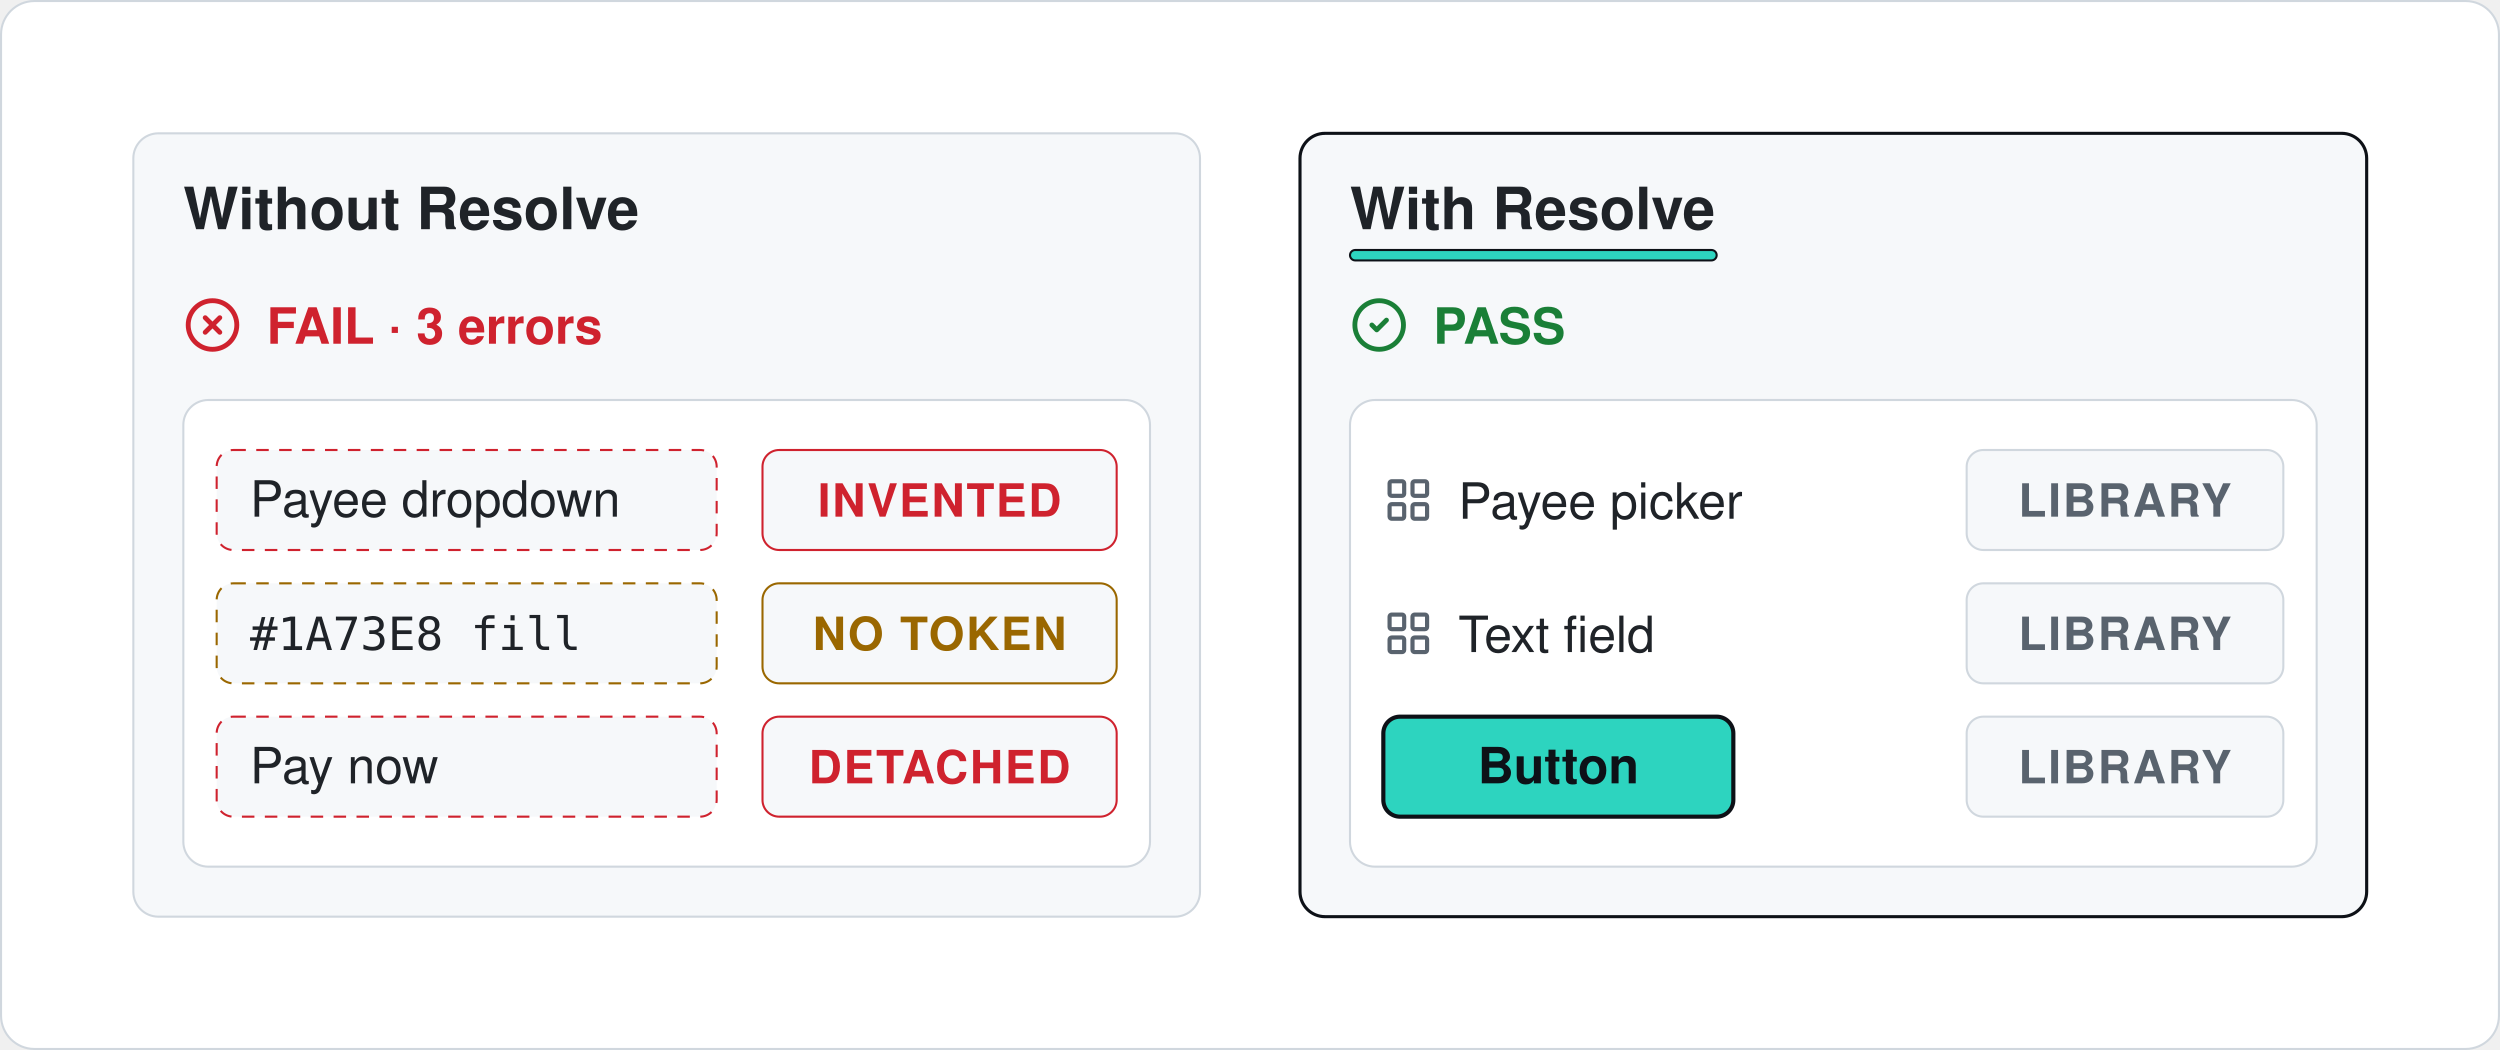
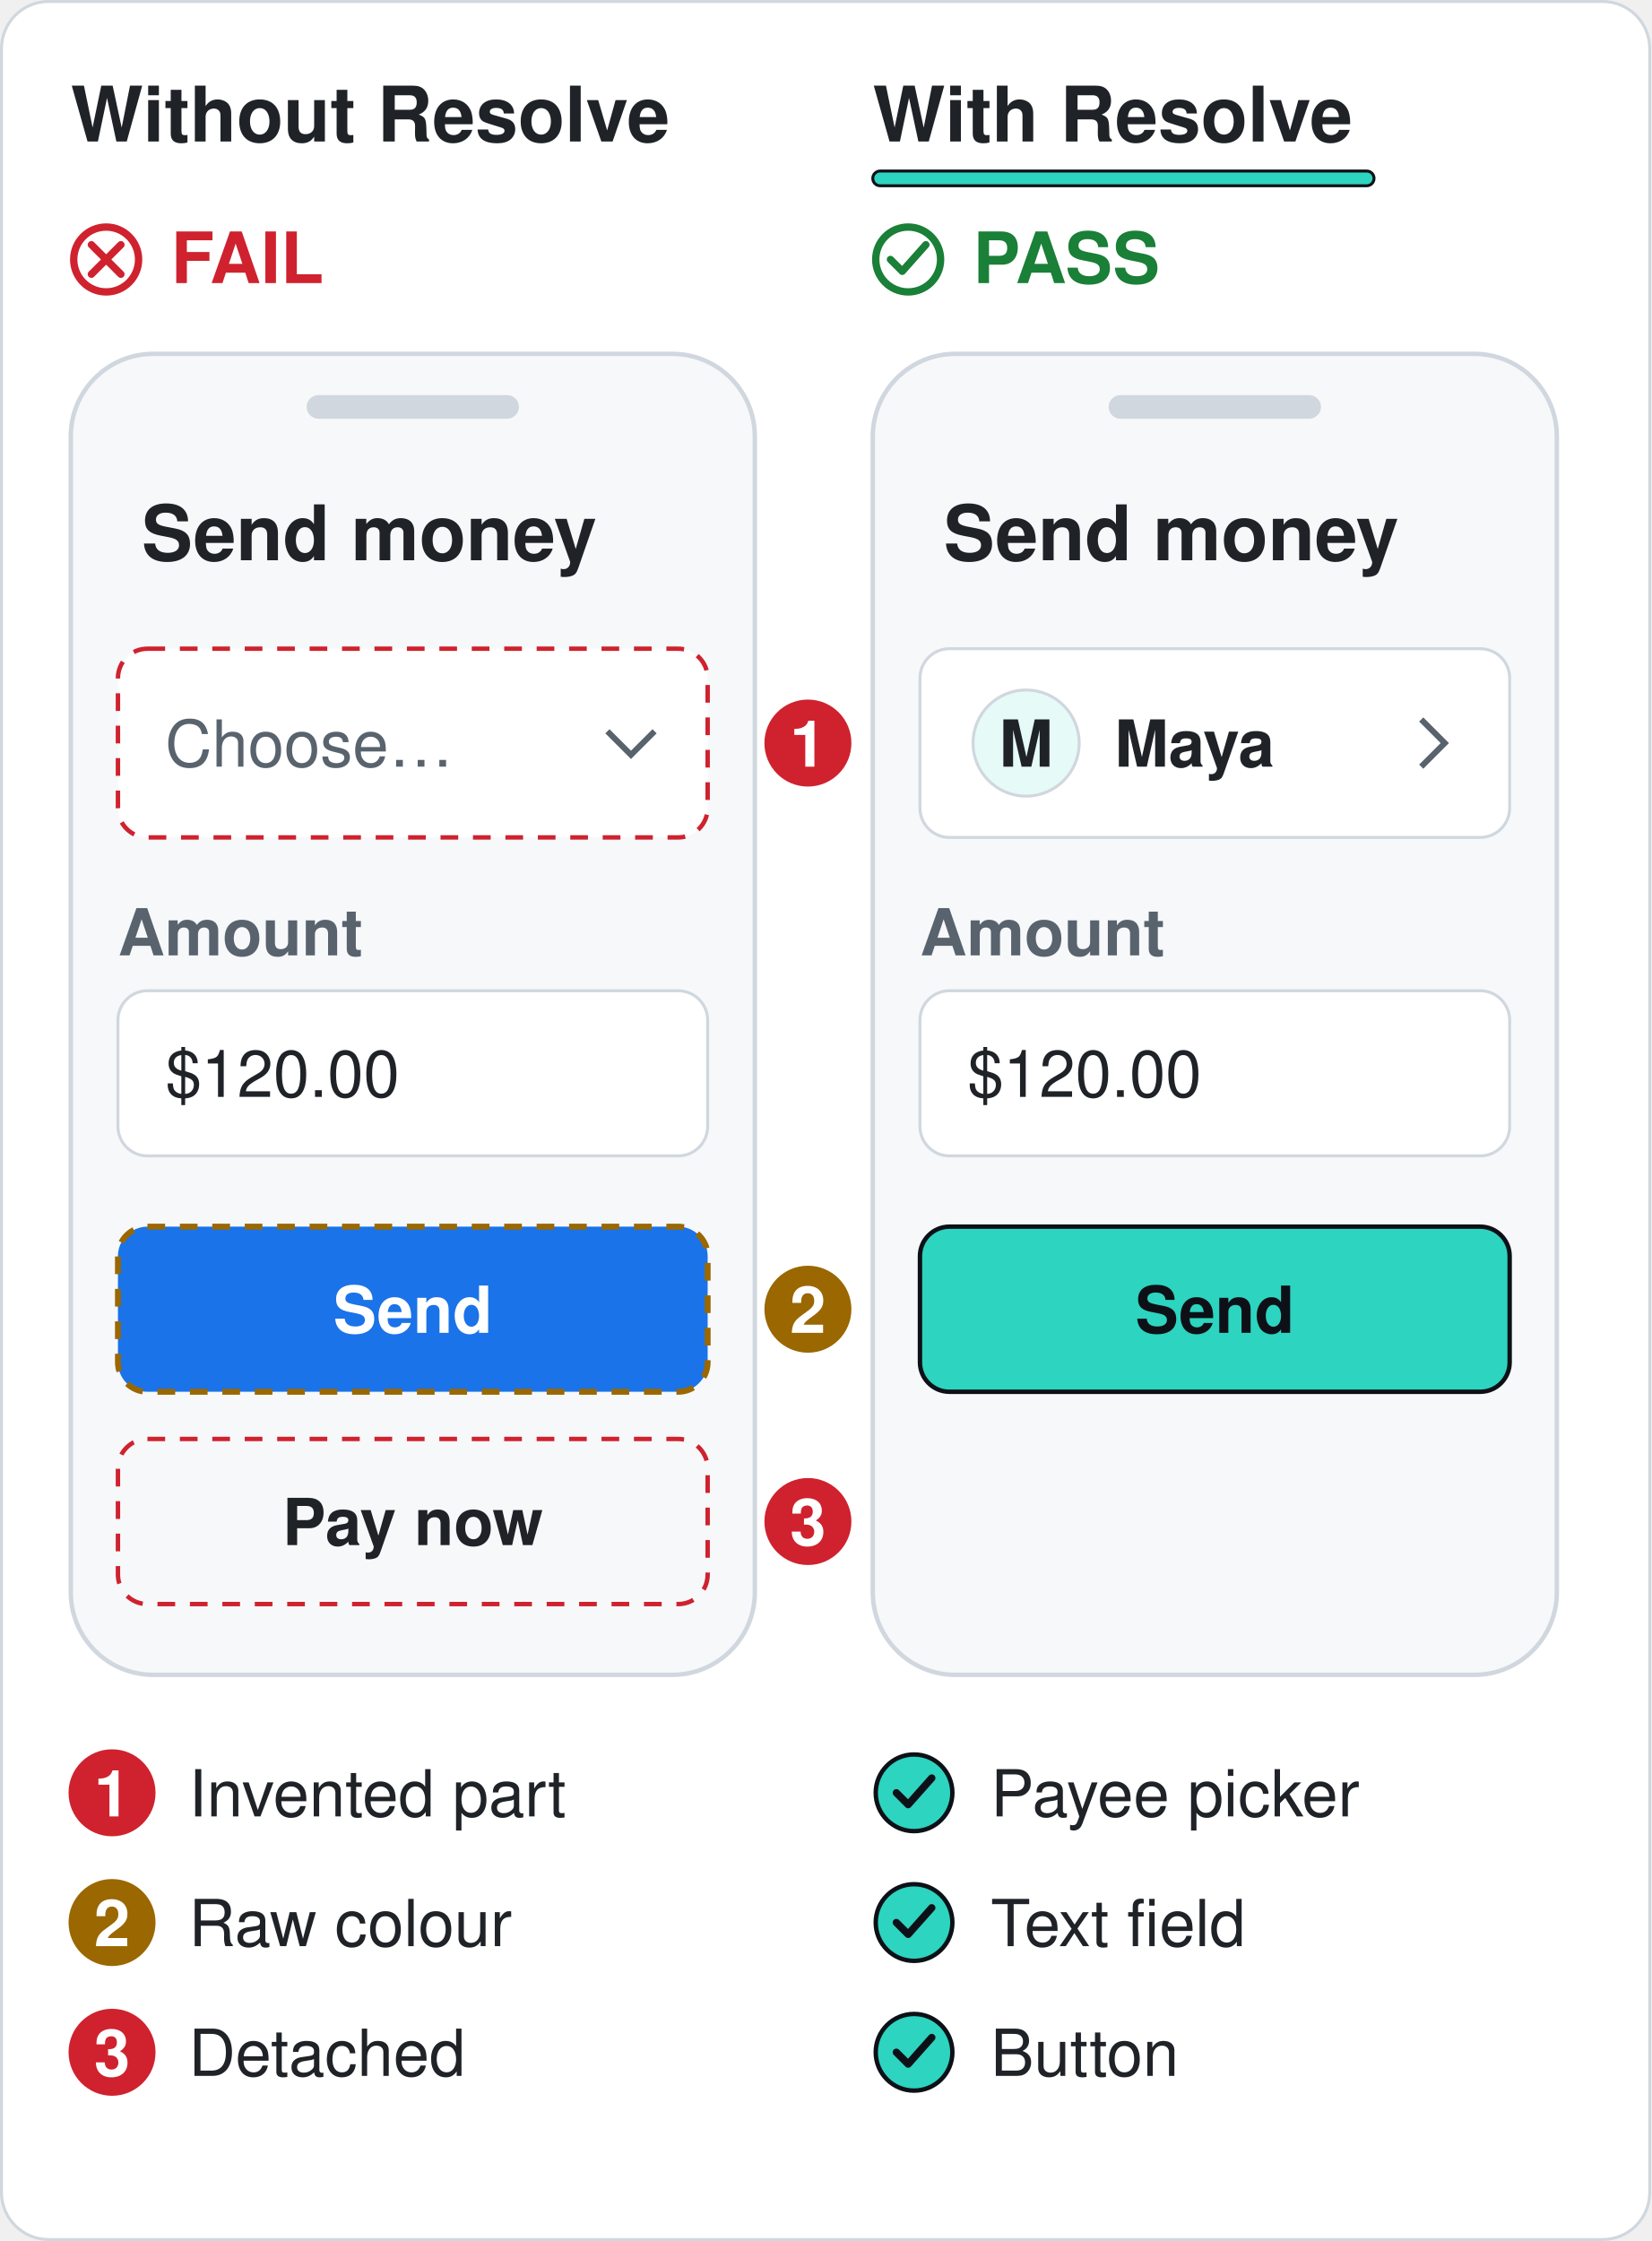
- <svg xmlns="http://www.w3.org/2000/svg" width="1200" height="504" viewBox="0 0 1200 504" role="img" aria-labelledby="t d">
-   <rect x="0.5" y="0.5" width="1199" height="503" rx="16" fill="#FFFFFF" stroke="#D0D7DE" stroke-width="1" />
-   <rect x="64" y="64" width="512" height="376" rx="12" fill="#F6F8FA" stroke="#D0D7DE" stroke-width="1" />
-   <text x="88" y="110" font-family="-apple-system,'Segoe UI',Helvetica,Arial,sans-serif" font-size="28" font-weight="600" fill="#1F2328" text-anchor="start">Without Resolve</text>
-   <g transform="translate(88 142) scale(1.166667)" fill="none" stroke="#CF222E" stroke-width="2" stroke-linecap="round" stroke-linejoin="round">
-     <circle cx="12" cy="12" r="10" />
-     <path d="m15 9-6 6" />
-     <path d="m9 9 6 6" />
+ <svg xmlns="http://www.w3.org/2000/svg" width="560" height="760" viewBox="0 0 560 760" role="img" aria-labelledby="t d">
+   <rect x="0.5" y="0.5" width="559" height="759" rx="16" fill="#FFFFFF" stroke="#D0D7DE" stroke-width="1" />
+   <text x="24" y="48" font-family="-apple-system,'Segoe UI',Helvetica,Arial,sans-serif" font-size="26" font-weight="600" fill="#1F2328" text-anchor="start">Without Resolve</text>
+   <g fill="none" stroke="#CF222E" stroke-width="2.5" stroke-linecap="round">
+     <circle cx="36" cy="88" r="11" />
+     <path d="M31 83 l10 10 M41 83 l-10 10" />
  </g>
-   <text x="128" y="165" font-family="-apple-system,'Segoe UI',Helvetica,Arial,sans-serif" font-size="24" font-weight="600" fill="#CF222E" text-anchor="start">FAIL · 3 errors</text>
-   <rect x="88" y="192" width="464" height="224" rx="12" fill="#FFFFFF" stroke="#D0D7DE" stroke-width="1" />
-   <rect x="104" y="216" width="240" height="48" rx="8" fill="#F6F8FA" stroke="#CF222E" stroke-width="1" stroke-dasharray="6 5" />
-   <text x="120" y="248" font-family="-apple-system,'Segoe UI',Helvetica,Arial,sans-serif" font-size="24" font-weight="400" fill="#1F2328" text-anchor="start">Payee dropdown</text>
-   <rect x="366" y="216" width="170" height="48" rx="8" fill="#F6F8FA" stroke="#CF222E" stroke-width="1" />
-   <text x="451.0" y="248" font-family="-apple-system,'Segoe UI',Helvetica,Arial,sans-serif" font-size="22" font-weight="600" fill="#CF222E" text-anchor="middle" letter-spacing="0.04em">INVENTED</text>
-   <rect x="104" y="280" width="240" height="48" rx="8" fill="#F6F8FA" stroke="#9A6700" stroke-width="1" stroke-dasharray="6 5" />
-   <text x="120" y="312" font-family="ui-monospace,SFMono-Regular,Menlo,monospace" font-size="22" font-weight="400" fill="#1F2328" text-anchor="start">#1A73E8 fill</text>
-   <rect x="366" y="280" width="170" height="48" rx="8" fill="#F6F8FA" stroke="#9A6700" stroke-width="1" />
-   <text x="451.0" y="312" font-family="-apple-system,'Segoe UI',Helvetica,Arial,sans-serif" font-size="22" font-weight="600" fill="#9A6700" text-anchor="middle" letter-spacing="0.04em">NO TOKEN</text>
-   <rect x="104" y="344" width="240" height="48" rx="8" fill="#F6F8FA" stroke="#CF222E" stroke-width="1" stroke-dasharray="6 5" />
-   <text x="120" y="376" font-family="-apple-system,'Segoe UI',Helvetica,Arial,sans-serif" font-size="24" font-weight="400" fill="#1F2328" text-anchor="start">Pay now</text>
-   <rect x="366" y="344" width="170" height="48" rx="8" fill="#F6F8FA" stroke="#CF222E" stroke-width="1" />
-   <text x="451.0" y="376" font-family="-apple-system,'Segoe UI',Helvetica,Arial,sans-serif" font-size="22" font-weight="600" fill="#CF222E" text-anchor="middle" letter-spacing="0.04em">DETACHED</text>
-   <rect x="624" y="64" width="512" height="376" rx="12" fill="#F6F8FA" stroke="#0D1117" stroke-width="1.5" />
-   <text x="648" y="110" font-family="-apple-system,'Segoe UI',Helvetica,Arial,sans-serif" font-size="28" font-weight="600" fill="#1F2328" text-anchor="start">With Resolve</text>
-   <rect x="648" y="120" width="176" height="5" rx="2.5" fill="#2DD4BF" stroke="#0D1117" stroke-width="1" />
-   <g transform="translate(648 142) scale(1.166667)" fill="none" stroke="#1A7F37" stroke-width="2" stroke-linecap="round" stroke-linejoin="round">
-     <circle cx="12" cy="12" r="10" />
-     <path d="m9 12 2 2 4-4" />
+   <text x="58" y="96" font-family="-apple-system,'Segoe UI',Helvetica,Arial,sans-serif" font-size="24" font-weight="700" fill="#CF222E" text-anchor="start">FAIL</text>
+   <g>
+     <rect x="24" y="120" width="232" height="448" rx="28" fill="#F6F8FA" stroke="#D0D7DE" stroke-width="1.5" />
+     <rect x="104.0" y="134" width="72" height="8" rx="4" fill="#D0D7DE" />
+     <text x="48" y="190" font-family="-apple-system,'Segoe UI',Helvetica,Arial,sans-serif" font-size="26" font-weight="700" fill="#1F2328" text-anchor="start">Send money</text>
  </g>
-   <text x="688" y="165" font-family="-apple-system,'Segoe UI',Helvetica,Arial,sans-serif" font-size="24" font-weight="700" fill="#1A7F37" text-anchor="start">PASS</text>
-   <rect x="648" y="192" width="464" height="224" rx="12" fill="#FFFFFF" stroke="#D0D7DE" stroke-width="1" />
-   <g transform="translate(664 228) scale(1.0)" fill="none" stroke="#59636E" stroke-width="2" stroke-linecap="round" stroke-linejoin="round">
-     <rect width="7" height="7" x="3" y="3" rx="1" />
-     <rect width="7" height="7" x="14" y="3" rx="1" />
-     <rect width="7" height="7" x="14" y="14" rx="1" />
-     <rect width="7" height="7" x="3" y="14" rx="1" />
+   <g>
+     <rect x="40" y="220" width="200" height="64" rx="10" fill="#FFFFFF" stroke="#CF222E" stroke-width="1.5" stroke-dasharray="6 5" />
+     <text x="56" y="260" font-family="-apple-system,'Segoe UI',Helvetica,Arial,sans-serif" font-size="22" font-weight="400" fill="#59636E" text-anchor="start">Choose…</text>
+     <path d="M206 248 l8 8 l8 -8" stroke="#59636E" stroke-width="2" fill="none" />
  </g>
-   <text x="700" y="249" font-family="-apple-system,'Segoe UI',Helvetica,Arial,sans-serif" font-size="24" font-weight="400" fill="#1F2328" text-anchor="start">Payee picker</text>
-   <rect x="944" y="216" width="152" height="48" rx="8" fill="#F6F8FA" stroke="#D0D7DE" stroke-width="1" />
-   <text x="1020.0" y="248" font-family="-apple-system,'Segoe UI',Helvetica,Arial,sans-serif" font-size="22" font-weight="600" fill="#59636E" text-anchor="middle" letter-spacing="0.04em">LIBRARY</text>
-   <g transform="translate(664 292) scale(1.0)" fill="none" stroke="#59636E" stroke-width="2" stroke-linecap="round" stroke-linejoin="round">
-     <rect width="7" height="7" x="3" y="3" rx="1" />
-     <rect width="7" height="7" x="14" y="3" rx="1" />
-     <rect width="7" height="7" x="14" y="14" rx="1" />
-     <rect width="7" height="7" x="3" y="14" rx="1" />
+   <g>
+     <text x="40" y="324" font-family="-apple-system,'Segoe UI',Helvetica,Arial,sans-serif" font-size="22" font-weight="600" fill="#59636E" text-anchor="start">Amount</text>
+     <rect x="40" y="336" width="200" height="56" rx="10" fill="#FFFFFF" stroke="#D0D7DE" stroke-width="1" />
+     <text x="56" y="372" font-family="-apple-system,'Segoe UI',Helvetica,Arial,sans-serif" font-size="22" font-weight="400" fill="#1F2328" text-anchor="start">$120.00</text>
  </g>
-   <text x="700" y="313" font-family="-apple-system,'Segoe UI',Helvetica,Arial,sans-serif" font-size="24" font-weight="400" fill="#1F2328" text-anchor="start">Text field</text>
-   <rect x="944" y="280" width="152" height="48" rx="8" fill="#F6F8FA" stroke="#D0D7DE" stroke-width="1" />
-   <text x="1020.0" y="312" font-family="-apple-system,'Segoe UI',Helvetica,Arial,sans-serif" font-size="22" font-weight="600" fill="#59636E" text-anchor="middle" letter-spacing="0.04em">LIBRARY</text>
-   <rect x="664" y="344" width="168" height="48" rx="8" fill="#2DD4BF" stroke="#0D1117" stroke-width="2" />
-   <text x="748" y="376" font-family="-apple-system,'Segoe UI',Helvetica,Arial,sans-serif" font-size="24" font-weight="600" fill="#0D1117" text-anchor="middle">Button</text>
-   <rect x="944" y="344" width="152" height="48" rx="8" fill="#F6F8FA" stroke="#D0D7DE" stroke-width="1" />
-   <text x="1020.0" y="376" font-family="-apple-system,'Segoe UI',Helvetica,Arial,sans-serif" font-size="22" font-weight="600" fill="#59636E" text-anchor="middle" letter-spacing="0.04em">LIBRARY</text>
+   <g>
+     <rect x="40" y="416" width="200" height="56" rx="10" fill="#1A73E8" stroke="#9A6700" stroke-width="2" stroke-dasharray="6 5" />
+     <text x="140.0" y="452" font-family="-apple-system,'Segoe UI',Helvetica,Arial,sans-serif" font-size="22" font-weight="700" fill="#FFFFFF" text-anchor="middle">Send</text>
+   </g>
+   <g>
+     <rect x="40" y="488" width="200" height="56" rx="10" fill="#F6F8FA" stroke="#CF222E" stroke-width="1.5" stroke-dasharray="6 5" />
+     <text x="140.0" y="524" font-family="-apple-system,'Segoe UI',Helvetica,Arial,sans-serif" font-size="22" font-weight="700" fill="#1F2328" text-anchor="middle">Pay now</text>
+   </g>
+   <g>
+     <circle cx="274" cy="252" r="14" fill="#CF222E" stroke="#CF222E" stroke-width="1.5" />
+     <text x="274" y="260" font-family="-apple-system,'Segoe UI',Helvetica,Arial,sans-serif" font-size="22" font-weight="700" fill="#FFFFFF" text-anchor="middle">1</text>
+   </g>
+   <g>
+     <circle cx="274" cy="444" r="14" fill="#9A6700" stroke="#9A6700" stroke-width="1.5" />
+     <text x="274" y="452" font-family="-apple-system,'Segoe UI',Helvetica,Arial,sans-serif" font-size="22" font-weight="700" fill="#FFFFFF" text-anchor="middle">2</text>
+   </g>
+   <g>
+     <circle cx="274" cy="516" r="14" fill="#CF222E" stroke="#CF222E" stroke-width="1.5" />
+     <text x="274" y="524" font-family="-apple-system,'Segoe UI',Helvetica,Arial,sans-serif" font-size="22" font-weight="700" fill="#FFFFFF" text-anchor="middle">3</text>
+   </g>
+   <g>
+     <circle cx="38" cy="608" r="14" fill="#CF222E" stroke="#CF222E" stroke-width="1.5" />
+     <text x="38" y="616" font-family="-apple-system,'Segoe UI',Helvetica,Arial,sans-serif" font-size="22" font-weight="700" fill="#FFFFFF" text-anchor="middle">1</text>
+   </g>
+   <text x="64" y="616" font-family="-apple-system,'Segoe UI',Helvetica,Arial,sans-serif" font-size="22" font-weight="400" fill="#1F2328" text-anchor="start">Invented part</text>
+   <g>
+     <circle cx="38" cy="652" r="14" fill="#9A6700" stroke="#9A6700" stroke-width="1.5" />
+     <text x="38" y="660" font-family="-apple-system,'Segoe UI',Helvetica,Arial,sans-serif" font-size="22" font-weight="700" fill="#FFFFFF" text-anchor="middle">2</text>
+   </g>
+   <text x="64" y="660" font-family="-apple-system,'Segoe UI',Helvetica,Arial,sans-serif" font-size="22" font-weight="400" fill="#1F2328" text-anchor="start">Raw colour</text>
+   <g>
+     <circle cx="38" cy="696" r="14" fill="#CF222E" stroke="#CF222E" stroke-width="1.5" />
+     <text x="38" y="704" font-family="-apple-system,'Segoe UI',Helvetica,Arial,sans-serif" font-size="22" font-weight="700" fill="#FFFFFF" text-anchor="middle">3</text>
+   </g>
+   <text x="64" y="704" font-family="-apple-system,'Segoe UI',Helvetica,Arial,sans-serif" font-size="22" font-weight="400" fill="#1F2328" text-anchor="start">Detached</text>
+   <text x="296" y="48" font-family="-apple-system,'Segoe UI',Helvetica,Arial,sans-serif" font-size="26" font-weight="600" fill="#1F2328" text-anchor="start">With Resolve</text>
+   <rect x="296" y="58" width="170" height="5" rx="2.5" fill="#2DD4BF" stroke="#0D1117" stroke-width="1" />
+   <g fill="none" stroke="#1A7F37" stroke-width="2.5" stroke-linecap="round" stroke-linejoin="round">
+     <circle cx="308" cy="88" r="11" />
+     <path d="M302 88 l4 4 l8 -9" />
+   </g>
+   <text x="330" y="96" font-family="-apple-system,'Segoe UI',Helvetica,Arial,sans-serif" font-size="24" font-weight="700" fill="#1A7F37" text-anchor="start">PASS</text>
+   <g>
+     <rect x="296" y="120" width="232" height="448" rx="28" fill="#F6F8FA" stroke="#D0D7DE" stroke-width="1.5" />
+     <rect x="376.0" y="134" width="72" height="8" rx="4" fill="#D0D7DE" />
+     <text x="320" y="190" font-family="-apple-system,'Segoe UI',Helvetica,Arial,sans-serif" font-size="26" font-weight="700" fill="#1F2328" text-anchor="start">Send money</text>
+   </g>
+   <g>
+     <rect x="312" y="220" width="200" height="64" rx="10" fill="#FFFFFF" stroke="#D0D7DE" stroke-width="1" />
+     <circle cx="348" cy="252" r="18" fill="#E6FAF7" stroke="#D0D7DE" />
+     <text x="348" y="260" font-family="-apple-system,'Segoe UI',Helvetica,Arial,sans-serif" font-size="22" font-weight="700" fill="#1F2328" text-anchor="middle">M</text>
+     <text x="378" y="260" font-family="-apple-system,'Segoe UI',Helvetica,Arial,sans-serif" font-size="22" font-weight="600" fill="#1F2328" text-anchor="start">Maya</text>
+     <path d="M482 244 l8 8 l-8 8" stroke="#59636E" stroke-width="2" fill="none" />
+   </g>
+   <g>
+     <text x="312" y="324" font-family="-apple-system,'Segoe UI',Helvetica,Arial,sans-serif" font-size="22" font-weight="600" fill="#59636E" text-anchor="start">Amount</text>
+     <rect x="312" y="336" width="200" height="56" rx="10" fill="#FFFFFF" stroke="#D0D7DE" stroke-width="1" />
+     <text x="328" y="372" font-family="-apple-system,'Segoe UI',Helvetica,Arial,sans-serif" font-size="22" font-weight="400" fill="#1F2328" text-anchor="start">$120.00</text>
+   </g>
+   <g>
+     <rect x="312" y="416" width="200" height="56" rx="10" fill="#2DD4BF" stroke="#0D1117" stroke-width="1.5" />
+     <text x="412.0" y="452" font-family="-apple-system,'Segoe UI',Helvetica,Arial,sans-serif" font-size="22" font-weight="700" fill="#0D1117" text-anchor="middle">Send</text>
+   </g>
+   <g>
+     <circle cx="310" cy="608" r="13" fill="#2DD4BF" stroke="#0D1117" stroke-width="1.5" />
+     <path d="M304 608 l4 4 l8 -9" stroke="#0D1117" stroke-width="2.5" fill="none" stroke-linecap="round" stroke-linejoin="round" />
+   </g>
+   <text x="336" y="616" font-family="-apple-system,'Segoe UI',Helvetica,Arial,sans-serif" font-size="22" font-weight="400" fill="#1F2328" text-anchor="start">Payee picker</text>
+   <g>
+     <circle cx="310" cy="652" r="13" fill="#2DD4BF" stroke="#0D1117" stroke-width="1.5" />
+     <path d="M304 652 l4 4 l8 -9" stroke="#0D1117" stroke-width="2.5" fill="none" stroke-linecap="round" stroke-linejoin="round" />
+   </g>
+   <text x="336" y="660" font-family="-apple-system,'Segoe UI',Helvetica,Arial,sans-serif" font-size="22" font-weight="400" fill="#1F2328" text-anchor="start">Text field</text>
+   <g>
+     <circle cx="310" cy="696" r="13" fill="#2DD4BF" stroke="#0D1117" stroke-width="1.5" />
+     <path d="M304 696 l4 4 l8 -9" stroke="#0D1117" stroke-width="2.5" fill="none" stroke-linecap="round" stroke-linejoin="round" />
+   </g>
+   <text x="336" y="704" font-family="-apple-system,'Segoe UI',Helvetica,Arial,sans-serif" font-size="22" font-weight="400" fill="#1F2328" text-anchor="start">Button</text>
</svg>
